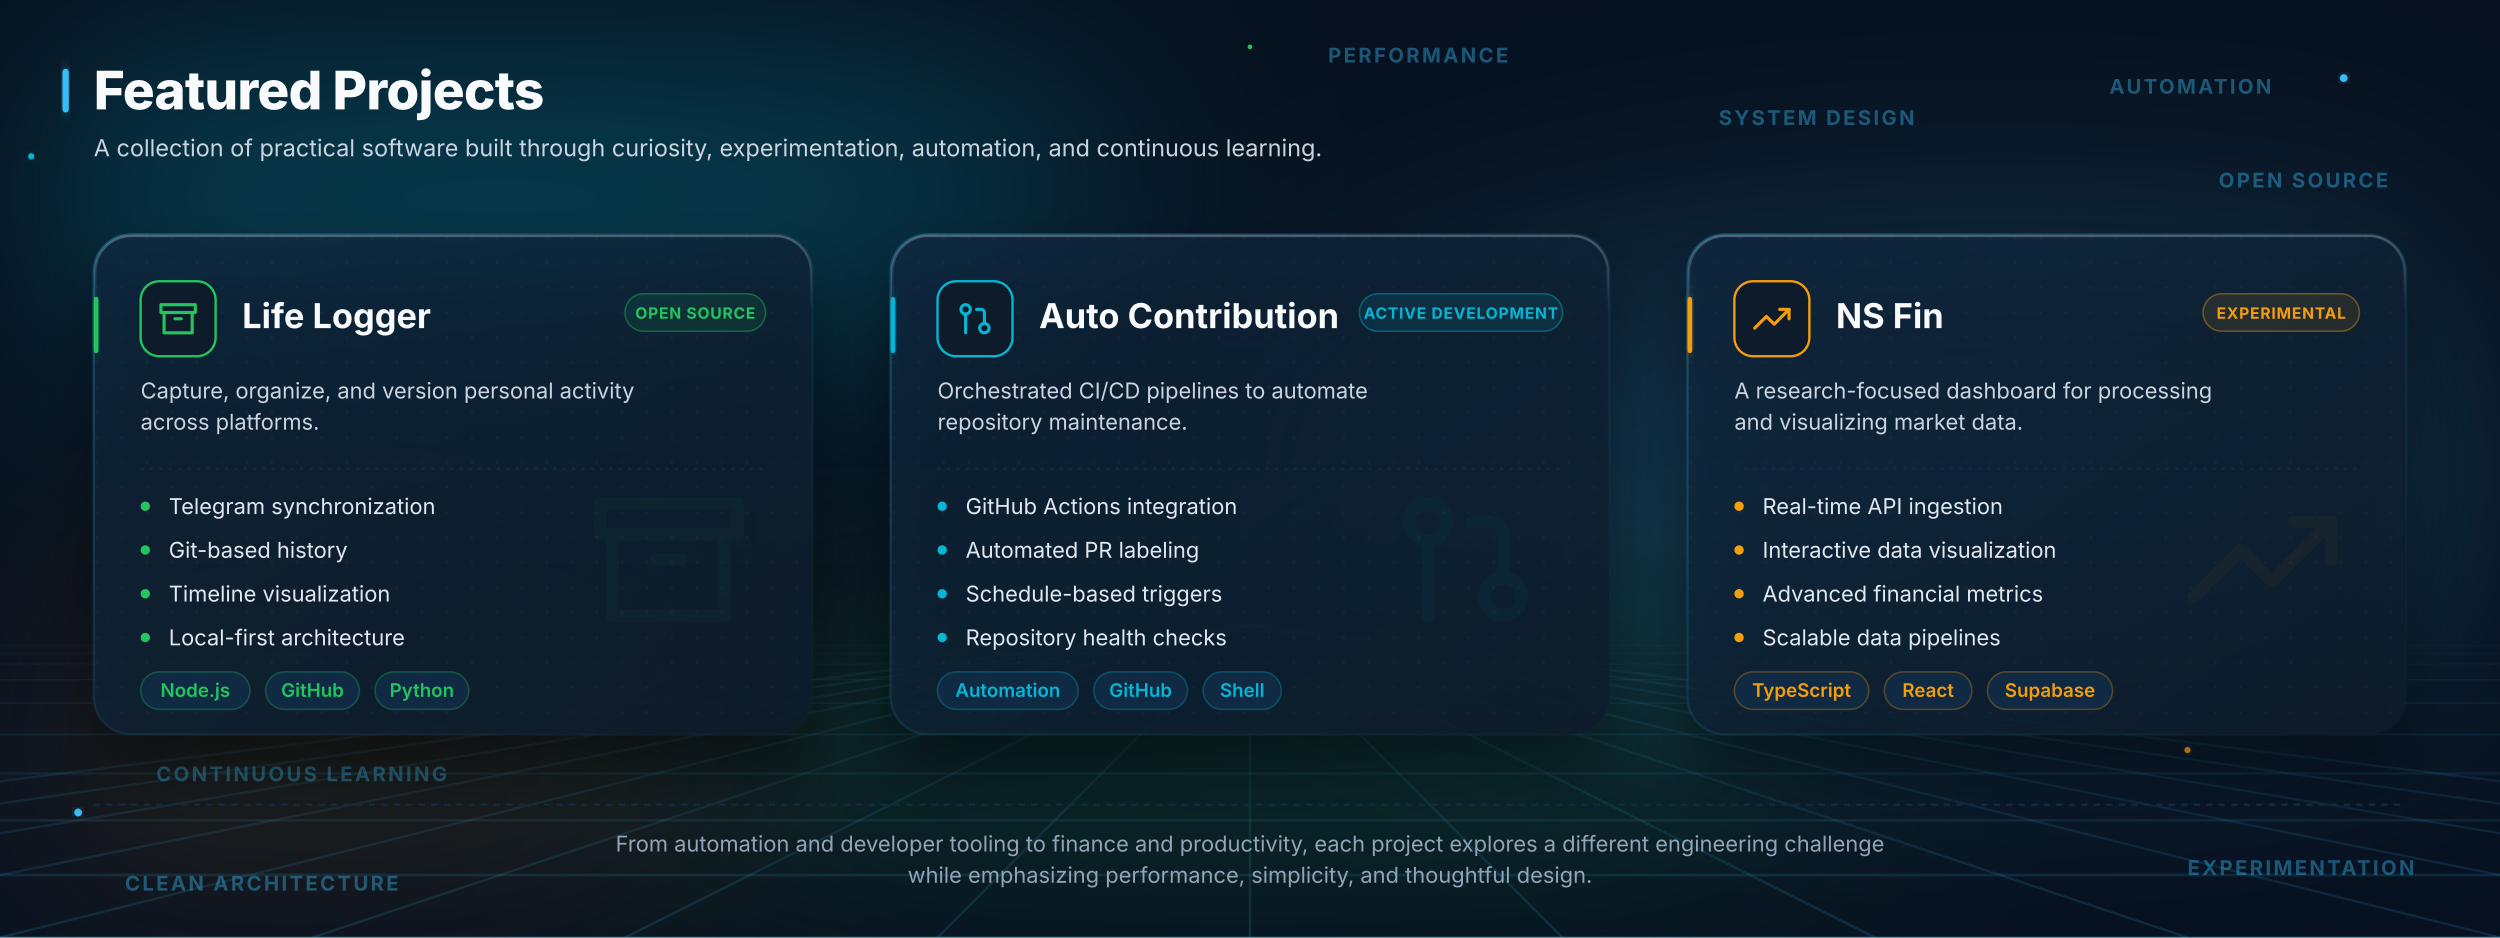
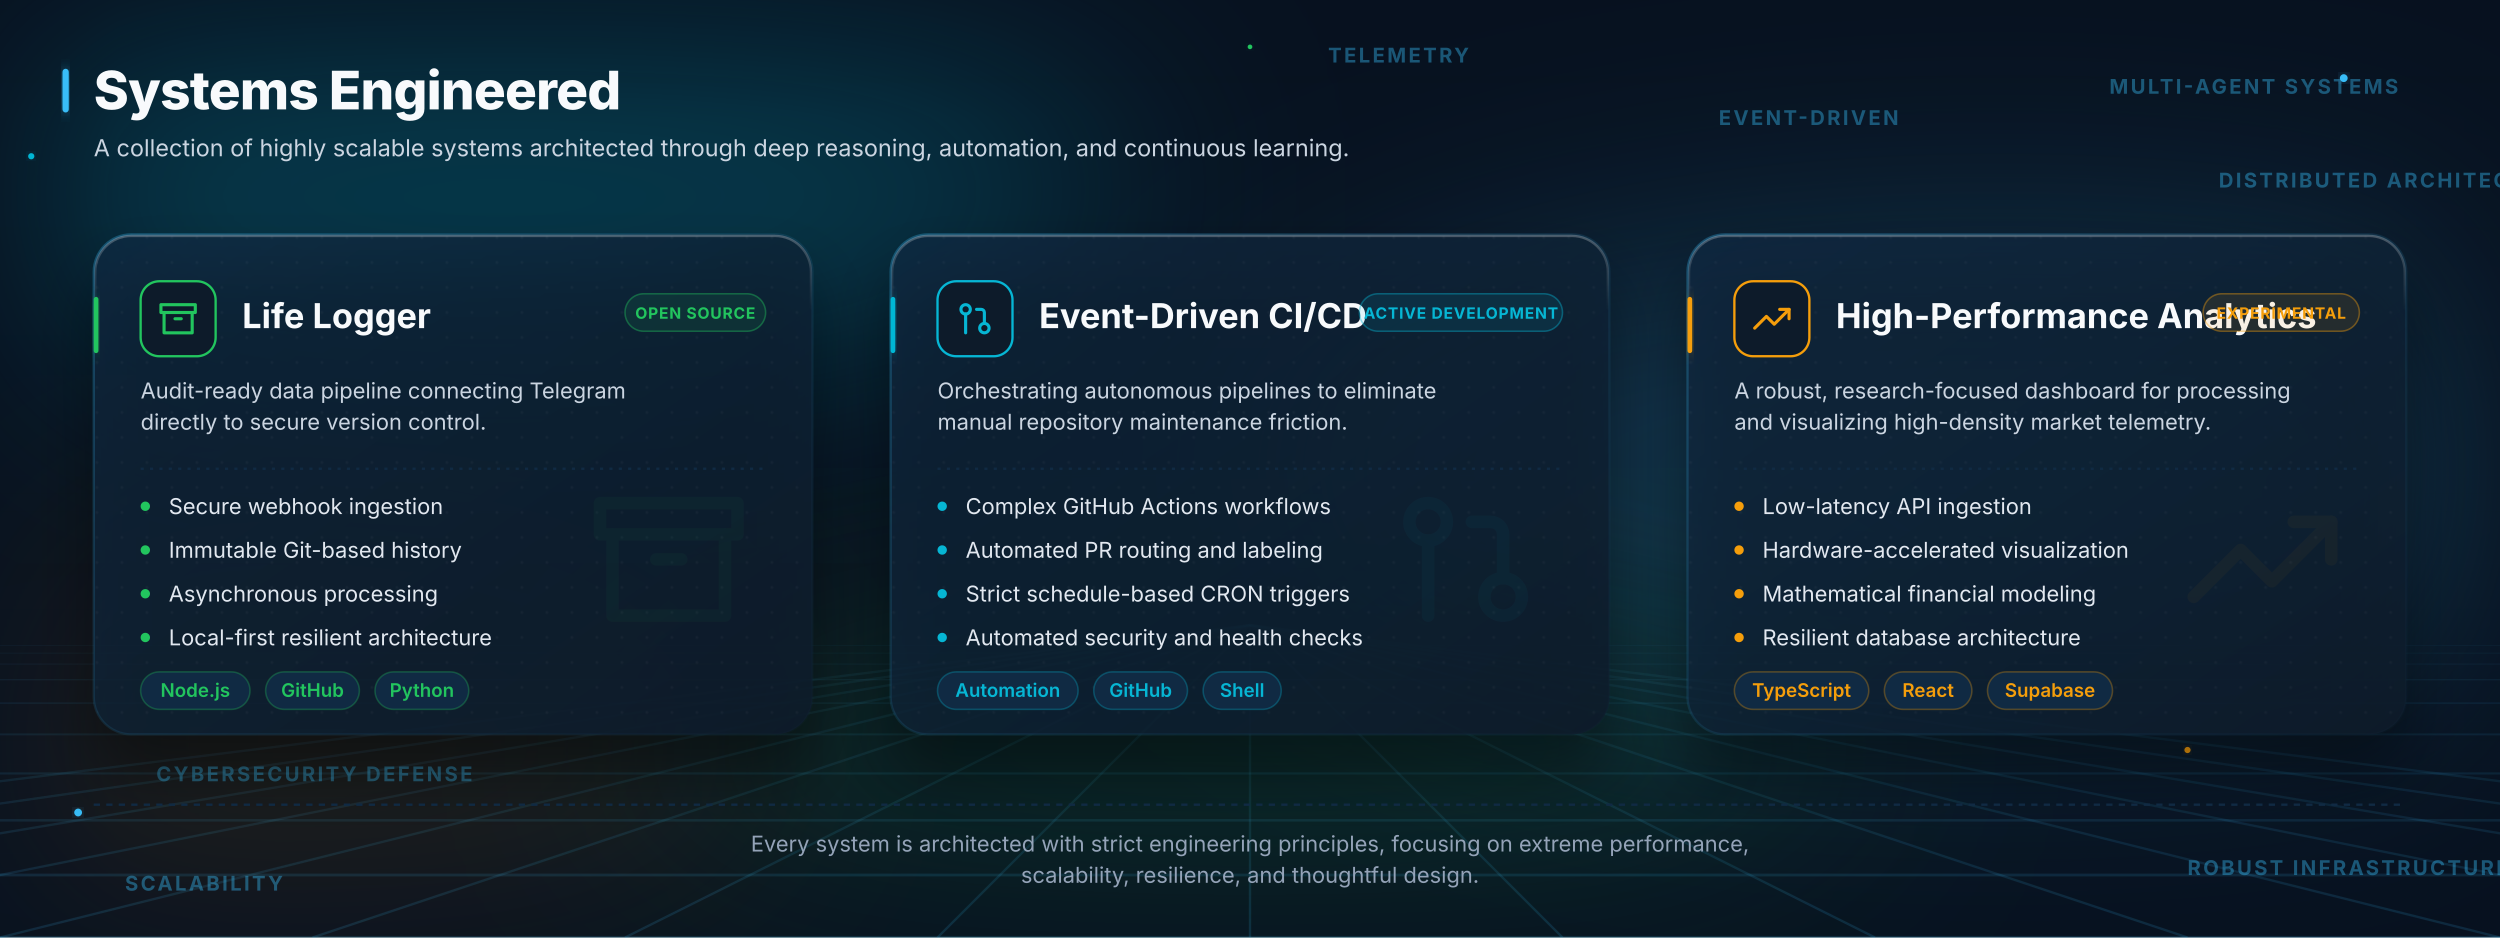
<svg xmlns="http://www.w3.org/2000/svg" viewBox="0 0 1600 600" width="1600" height="600">
  <defs>
    <linearGradient id="bgSpace" x1="0" y1="0" x2="0" y2="1">
      <stop offset="0%" stop-color="#07111F" stop-opacity="1" />
      <stop offset="50%" stop-color="#07111F" stop-opacity="0.9" />
      <stop offset="85%" stop-color="#07111F" stop-opacity="0.3" />
      <stop offset="100%" stop-color="#07111F" stop-opacity="0.0" />
    </linearGradient>
    <filter id="aurora-blur" x="-50%" y="-50%" width="200%" height="200%">
      <feGaussianBlur stdDeviation="80" />
    </filter>
    <pattern id="card-mesh" width="16" height="16" patternUnits="userSpaceOnUse">
      <circle cx="2" cy="2" r="1" fill="#F8FAFC" opacity="0.03" />
    </pattern>
    <linearGradient id="pg-cardGrad" x1="0" y1="0" x2="1" y2="1">
      <stop offset="0%" stop-color="#102A43" stop-opacity="0.65" />
      <stop offset="100%" stop-color="#0D1B2A" stop-opacity="0.9" />
    </linearGradient>
    <linearGradient id="pg-cardBorder" x1="0" y1="0" x2="1" y2="1">
      <stop offset="0%" stop-color="#38BDF8" stop-opacity="0.3" />
      <stop offset="100%" stop-color="#102A43" stop-opacity="0.1" />
    </linearGradient>
    <linearGradient id="topHighlight" x1="0" y1="0" x2="0" y2="1">
      <stop offset="0%" stop-color="#F8FAFC" stop-opacity="0.25" />
      <stop offset="15%" stop-color="#F8FAFC" stop-opacity="0.0" />
      <stop offset="100%" stop-color="#F8FAFC" stop-opacity="0.0" />
    </linearGradient>
    <filter id="card-shadow" x="-20%" y="-20%" width="140%" height="140%">
      <feGaussianBlur stdDeviation="20" result="blur" />
      <feColorMatrix type="matrix" values="0 0 0 0 0   0 0 0 0 0   0 0 0 0 0  0 0 0 0.6 0" />
    </filter>
    <filter id="pg-glow" x="-20%" y="-20%" width="140%" height="140%">
      <feGaussianBlur stdDeviation="4" result="blur" />
      <feMerge>
        <feMergeNode in="blur" />
        <feMergeNode in="SourceGraphic" />
      </feMerge>
    </filter>
  </defs>
  <style>
    @keyframes floatUp1 {
      0%, 100% { transform: translateY(0); }
      50% { transform: translateY(-8px); }
    }
    @keyframes floatUp2 {
      0%, 100% { transform: translateY(0); }
      50% { transform: translateY(-6px); }
    }
    @keyframes floatUp3 {
      0%, 100% { transform: translateY(0); }
      50% { transform: translateY(-10px); }
    }
    @keyframes borderPulse {
      0%, 100% { stroke-opacity: 0.3; }
      50% { stroke-opacity: 0.8; }
    }
    @keyframes particleDrift {
      0% { transform: translate(0, 0); opacity: 0; }
      20% { opacity: 0.5; }
      80% { opacity: 0.5; }
      100% { transform: translate(15px, -30px); opacity: 0; }
    }
    .floating-card-1 { animation: floatUp1 6s ease-in-out infinite; }
    .floating-card-2 { animation: floatUp2 7s ease-in-out infinite 1s; }
    .floating-card-3 { animation: floatUp3 8s ease-in-out infinite 2s; }
    .animated-border { animation: borderPulse 4s ease-in-out infinite; }
    .particle { animation: particleDrift linear infinite; }
  </style>
  <rect width="1600" height="600" fill="#07111F" />
  <g stroke="#38BDF8" stroke-opacity="0.15">
    <line x1="0" y1="600" x2="1600" y2="600" stroke-width="2" />
    <line x1="0" y1="560" x2="1600" y2="560" stroke-width="1.8" />
    <line x1="0" y1="525" x2="1600" y2="525" stroke-width="1.6" />
    <line x1="0" y1="495" x2="1600" y2="495" stroke-width="1.4" />
    <line x1="0" y1="470" x2="1600" y2="470" stroke-width="1.2" />
    <line x1="0" y1="450" x2="1600" y2="450" stroke-width="1.0" />
    <line x1="0" y1="435" x2="1600" y2="435" stroke-width="0.8" />
    <line x1="0" y1="425" x2="1600" y2="425" stroke-width="0.6" />
    <line x1="0" y1="418" x2="1600" y2="418" stroke-width="0.5" />
    <line x1="0" y1="413" x2="1600" y2="413" stroke-width="0.4" />
    <line x1="800" y1="400" x2="800" y2="600" stroke-width="1.5" />
    <line x1="800" y1="400" x2="600" y2="600" stroke-width="1.5" />
    <line x1="800" y1="400" x2="1000" y2="600" stroke-width="1.5" />
    <line x1="800" y1="400" x2="400" y2="600" stroke-width="1.5" />
    <line x1="800" y1="400" x2="1200" y2="600" stroke-width="1.5" />
    <line x1="800" y1="400" x2="200" y2="600" stroke-width="1.5" />
    <line x1="800" y1="400" x2="1400" y2="600" stroke-width="1.5" />
    <line x1="800" y1="400" x2="0" y2="600" stroke-width="1.5" />
    <line x1="800" y1="400" x2="1600" y2="600" stroke-width="1.5" />
    <line x1="800" y1="400" x2="-200" y2="600" stroke-width="1.5" />
    <line x1="800" y1="400" x2="1800" y2="600" stroke-width="1.5" />
    <line x1="800" y1="400" x2="-400" y2="600" stroke-width="1.5" />
    <line x1="800" y1="400" x2="2000" y2="600" stroke-width="1.5" />
    <line x1="800" y1="400" x2="-600" y2="600" stroke-width="1.5" />
    <line x1="800" y1="400" x2="2200" y2="600" stroke-width="1.5" />
    <line x1="800" y1="400" x2="-800" y2="600" stroke-width="1.5" />
    <line x1="800" y1="400" x2="2400" y2="600" stroke-width="1.5" />
  </g>
  <rect width="1600" height="600" fill="url(#bgSpace)" />
  <ellipse cx="20%" cy="20%" rx="25%" ry="20%" fill="#06B6D4" filter="url(#aurora-blur)" opacity="0.25" />
  <ellipse cx="80%" cy="50%" rx="30%" ry="25%" fill="#38BDF8" filter="url(#aurora-blur)" opacity="0.2" />
  <ellipse cx="50%" cy="80%" rx="25%" ry="15%" fill="#22C55E" filter="url(#aurora-blur)" opacity="0.15" />
  <ellipse cx="10%" cy="80%" rx="20%" ry="20%" fill="#F59E0B" filter="url(#aurora-blur)" opacity="0.1" />
  <g font-family="system-ui, -apple-system, sans-serif" font-size="13" fill="#38BDF8" opacity="0.4" font-weight="700" letter-spacing="1.5">
-     <text x="1350" y="60" class="particle" style="animation-duration: 20s;">AUTOMATION</text>
-     <text x="1420" y="120" class="particle" style="animation-duration: 24s; animation-delay: 2s;">OPEN SOURCE</text>
-     <text x="1100" y="80" class="particle" style="animation-duration: 22s; animation-delay: 1s;">SYSTEM DESIGN</text>
-     <text x="850" y="40" class="particle" style="animation-duration: 26s; animation-delay: 3s;">PERFORMANCE</text>
-     <text x="80" y="570" class="particle" style="animation-duration: 23s; animation-delay: 0s;">CLEAN ARCHITECTURE</text>
-     <text x="1400" y="560" class="particle" style="animation-duration: 25s; animation-delay: 4s;">EXPERIMENTATION</text>
-     <text x="100" y="500" class="particle" style="animation-duration: 28s; animation-delay: 2s;">CONTINUOUS LEARNING</text>
+     <text x="1350" y="60" class="particle" style="animation-duration: 20s;">MULTI-AGENT SYSTEMS</text>
+     <text x="1420" y="120" class="particle" style="animation-duration: 24s; animation-delay: 2s;">DISTRIBUTED ARCHITECTURE</text>
+     <text x="1100" y="80" class="particle" style="animation-duration: 22s; animation-delay: 1s;">EVENT-DRIVEN</text>
+     <text x="850" y="40" class="particle" style="animation-duration: 26s; animation-delay: 3s;">TELEMETRY</text>
+     <text x="80" y="570" class="particle" style="animation-duration: 23s; animation-delay: 0s;">SCALABILITY</text>
+     <text x="1400" y="560" class="particle" style="animation-duration: 25s; animation-delay: 4s;">ROBUST INFRASTRUCTURE</text>
+     <text x="100" y="500" class="particle" style="animation-duration: 28s; animation-delay: 2s;">CYBERSECURITY DEFENSE</text>
  </g>
  <circle cx="20" cy="100" r="2" fill="#06B6D4" class="particle" style="animation-duration: 9s;" filter="url(#pg-glow)" />
  <circle cx="1500" cy="50" r="2.5" fill="#38BDF8" class="particle" style="animation-duration: 14s;" filter="url(#pg-glow)" />
  <circle cx="800" cy="30" r="1.5" fill="#22C55E" class="particle" style="animation-duration: 11s;" filter="url(#pg-glow)" />
  <circle cx="1400" cy="480" r="2" fill="#F59E0B" class="particle" style="animation-duration: 15s;" filter="url(#pg-glow)" />
  <circle cx="50" cy="520" r="2.5" fill="#38BDF8" class="particle" style="animation-duration: 12s;" filter="url(#pg-glow)" />
  <g>
    <rect x="40" y="44" width="4" height="28" rx="2" fill="#38BDF8" filter="url(#pg-glow)" />
-     <text x="60" y="70" font-family="system-ui, -apple-system, sans-serif" font-size="34" font-weight="800" fill="#F8FAFC" letter-spacing="-0.5">Featured Projects</text>
-     <text x="60" y="100" font-family="system-ui, -apple-system, sans-serif" font-size="15" fill="#CBD5E1">A collection of practical software built through curiosity, experimentation, automation, and continuous learning.</text>
+     <text x="60" y="70" font-family="system-ui, -apple-system, sans-serif" font-size="34" font-weight="800" fill="#F8FAFC" letter-spacing="-0.5">Systems Engineered</text>
+     <text x="60" y="100" font-family="system-ui, -apple-system, sans-serif" font-size="15" fill="#CBD5E1">A collection of highly scalable systems architected through deep reasoning, automation, and continuous learning.</text>
  </g>
  <g transform="translate(60, 150)">
    <g class="floating-card-1">
      <rect x="0" y="25" width="460" height="320" rx="24" fill="#000000" filter="url(#card-shadow)" opacity="0.65" />
      <rect x="0" y="0" width="460" height="320" rx="24" fill="url(#pg-cardGrad)" />
      <rect x="0" y="0" width="460" height="320" rx="24" fill="url(#card-mesh)" />
      <rect x="0" y="0" width="460" height="320" rx="24" fill="none" stroke="url(#pg-cardBorder)" stroke-width="1.5" class="animated-border" />
      <rect x="1" y="1" width="458" height="318" rx="23" fill="none" stroke="url(#topHighlight)" stroke-width="1.5" />
      <rect x="0" y="40" width="3" height="36" rx="1.5" fill="#22C55E" filter="url(#pg-glow)" />
      <g transform="translate(320, 160) scale(4)" opacity="0.04" fill="none" stroke="#22C55E" stroke-width="2" stroke-linecap="round" stroke-linejoin="round">
        <polyline points="21 8 21 21 3 21 3 8" />
        <rect x="1" y="3" width="22" height="5" />
        <line x1="10" y1="12" x2="14" y2="12" />
      </g>
      <rect x="30" y="30" width="48" height="48" rx="12" fill="#0D1B2A" stroke="#22C55E" stroke-width="1.5" />
      <g transform="translate(42, 42)" fill="none" stroke="#22C55E" stroke-width="2" stroke-linecap="round" stroke-linejoin="round">
        <polyline points="21 8 21 21 3 21 3 8" />
        <rect x="1" y="3" width="22" height="5" />
        <line x1="10" y1="12" x2="14" y2="12" />
      </g>
      <text x="95" y="60" font-family="system-ui, -apple-system, sans-serif" font-size="22" font-weight="700" fill="#F8FAFC">Life Logger</text>
      <rect x="340" y="38" width="90" height="24" rx="12" fill="#22C55E" fill-opacity="0.1" stroke="#22C55E" stroke-opacity="0.4" />
      <text x="385" y="54" font-family="system-ui, -apple-system, sans-serif" font-size="10" fill="#22C55E" text-anchor="middle" font-weight="700" letter-spacing="0.5">OPEN SOURCE</text>
-       <text x="30" y="105" font-family="system-ui, -apple-system, sans-serif" font-size="14" fill="#CBD5E1">Capture, organize, and version personal activity</text>
-       <text x="30" y="125" font-family="system-ui, -apple-system, sans-serif" font-size="14" fill="#CBD5E1">across platforms.</text>
+       <text x="30" y="105" font-family="system-ui, -apple-system, sans-serif" font-size="14" fill="#CBD5E1">Audit-ready data pipeline connecting Telegram</text>
+       <text x="30" y="125" font-family="system-ui, -apple-system, sans-serif" font-size="14" fill="#CBD5E1">directly to secure version control.</text>
      <line x1="30" y1="150" x2="430" y2="150" stroke="#102A43" stroke-width="1.5" stroke-dasharray="2 4" />
      <rect x="30" y="171" width="6" height="6" rx="3" fill="#22C55E" />
-       <text x="48" y="179" font-family="system-ui, -apple-system, sans-serif" font-size="14" fill="#E2E8F0">Telegram synchronization</text>
+       <text x="48" y="179" font-family="system-ui, -apple-system, sans-serif" font-size="14" fill="#E2E8F0">Secure webhook ingestion</text>
      <rect x="30" y="199" width="6" height="6" rx="3" fill="#22C55E" />
-       <text x="48" y="207" font-family="system-ui, -apple-system, sans-serif" font-size="14" fill="#E2E8F0">Git-based history</text>
+       <text x="48" y="207" font-family="system-ui, -apple-system, sans-serif" font-size="14" fill="#E2E8F0">Immutable Git-based history</text>
      <rect x="30" y="227" width="6" height="6" rx="3" fill="#22C55E" />
-       <text x="48" y="235" font-family="system-ui, -apple-system, sans-serif" font-size="14" fill="#E2E8F0">Timeline visualization</text>
+       <text x="48" y="235" font-family="system-ui, -apple-system, sans-serif" font-size="14" fill="#E2E8F0">Asynchronous processing</text>
      <rect x="30" y="255" width="6" height="6" rx="3" fill="#22C55E" />
-       <text x="48" y="263" font-family="system-ui, -apple-system, sans-serif" font-size="14" fill="#E2E8F0">Local-first architecture</text>
+       <text x="48" y="263" font-family="system-ui, -apple-system, sans-serif" font-size="14" fill="#E2E8F0">Local-first resilient architecture</text>
      <g font-family="system-ui, -apple-system, sans-serif" font-size="12" font-weight="600">
        <rect x="30" y="280" width="70" height="24" rx="12" fill="#102A43" stroke="#22C55E" stroke-opacity="0.3" />
        <text x="65" y="296" fill="#22C55E" text-anchor="middle">Node.js</text>
        <rect x="110" y="280" width="60" height="24" rx="12" fill="#102A43" stroke="#22C55E" stroke-opacity="0.3" />
        <text x="140" y="296" fill="#22C55E" text-anchor="middle">GitHub</text>
        <rect x="180" y="280" width="60" height="24" rx="12" fill="#102A43" stroke="#22C55E" stroke-opacity="0.3" />
        <text x="210" y="296" fill="#22C55E" text-anchor="middle">Python</text>
      </g>
    </g>
  </g>
  <g transform="translate(570, 150)">
    <g class="floating-card-2">
      <rect x="0" y="25" width="460" height="320" rx="24" fill="#000000" filter="url(#card-shadow)" opacity="0.65" />
      <rect x="0" y="0" width="460" height="320" rx="24" fill="url(#pg-cardGrad)" />
      <rect x="0" y="0" width="460" height="320" rx="24" fill="url(#card-mesh)" />
      <rect x="0" y="0" width="460" height="320" rx="24" fill="none" stroke="url(#pg-cardBorder)" stroke-width="1.5" class="animated-border" />
      <rect x="1" y="1" width="458" height="318" rx="23" fill="none" stroke="url(#topHighlight)" stroke-width="1.5" />
      <rect x="0" y="40" width="3" height="36" rx="1.5" fill="#06B6D4" filter="url(#pg-glow)" />
      <g transform="translate(320, 160) scale(4)" opacity="0.04" fill="none" stroke="#06B6D4" stroke-width="2" stroke-linecap="round" stroke-linejoin="round">
        <circle cx="18" cy="18" r="3" />
        <circle cx="6" cy="6" r="3" />
        <path d="M13 6h3a2 2 0 0 1 2 2v7" />
        <line x1="6" y1="9" x2="6" y2="21" />
      </g>
      <rect x="30" y="30" width="48" height="48" rx="12" fill="#0D1B2A" stroke="#06B6D4" stroke-width="1.5" />
      <g transform="translate(42, 42)" fill="none" stroke="#06B6D4" stroke-width="2" stroke-linecap="round" stroke-linejoin="round">
        <circle cx="18" cy="18" r="3" />
        <circle cx="6" cy="6" r="3" />
        <path d="M13 6h3a2 2 0 0 1 2 2v7" />
        <line x1="6" y1="9" x2="6" y2="21" />
      </g>
-       <text x="95" y="60" font-family="system-ui, -apple-system, sans-serif" font-size="22" font-weight="700" fill="#F8FAFC">Auto Contribution</text>
+       <text x="95" y="60" font-family="system-ui, -apple-system, sans-serif" font-size="22" font-weight="700" fill="#F8FAFC">Event-Driven CI/CD</text>
      <rect x="300" y="38" width="130" height="24" rx="12" fill="#06B6D4" fill-opacity="0.1" stroke="#06B6D4" stroke-opacity="0.4" />
      <text x="365" y="54" font-family="system-ui, -apple-system, sans-serif" font-size="10" fill="#06B6D4" text-anchor="middle" font-weight="700" letter-spacing="0.5">ACTIVE DEVELOPMENT</text>
-       <text x="30" y="105" font-family="system-ui, -apple-system, sans-serif" font-size="14" fill="#CBD5E1">Orchestrated CI/CD pipelines to automate</text>
-       <text x="30" y="125" font-family="system-ui, -apple-system, sans-serif" font-size="14" fill="#CBD5E1">repository maintenance.</text>
+       <text x="30" y="105" font-family="system-ui, -apple-system, sans-serif" font-size="14" fill="#CBD5E1">Orchestrating autonomous pipelines to eliminate</text>
+       <text x="30" y="125" font-family="system-ui, -apple-system, sans-serif" font-size="14" fill="#CBD5E1">manual repository maintenance friction.</text>
      <line x1="30" y1="150" x2="430" y2="150" stroke="#102A43" stroke-width="1.5" stroke-dasharray="2 4" />
      <rect x="30" y="171" width="6" height="6" rx="3" fill="#06B6D4" />
-       <text x="48" y="179" font-family="system-ui, -apple-system, sans-serif" font-size="14" fill="#E2E8F0">GitHub Actions integration</text>
+       <text x="48" y="179" font-family="system-ui, -apple-system, sans-serif" font-size="14" fill="#E2E8F0">Complex GitHub Actions workflows</text>
      <rect x="30" y="199" width="6" height="6" rx="3" fill="#06B6D4" />
-       <text x="48" y="207" font-family="system-ui, -apple-system, sans-serif" font-size="14" fill="#E2E8F0">Automated PR labeling</text>
+       <text x="48" y="207" font-family="system-ui, -apple-system, sans-serif" font-size="14" fill="#E2E8F0">Automated PR routing and labeling</text>
      <rect x="30" y="227" width="6" height="6" rx="3" fill="#06B6D4" />
-       <text x="48" y="235" font-family="system-ui, -apple-system, sans-serif" font-size="14" fill="#E2E8F0">Schedule-based triggers</text>
+       <text x="48" y="235" font-family="system-ui, -apple-system, sans-serif" font-size="14" fill="#E2E8F0">Strict schedule-based CRON triggers</text>
      <rect x="30" y="255" width="6" height="6" rx="3" fill="#06B6D4" />
-       <text x="48" y="263" font-family="system-ui, -apple-system, sans-serif" font-size="14" fill="#E2E8F0">Repository health checks</text>
+       <text x="48" y="263" font-family="system-ui, -apple-system, sans-serif" font-size="14" fill="#E2E8F0">Automated security and health checks</text>
      <g font-family="system-ui, -apple-system, sans-serif" font-size="12" font-weight="600">
        <rect x="30" y="280" width="90" height="24" rx="12" fill="#102A43" stroke="#06B6D4" stroke-opacity="0.3" />
        <text x="75" y="296" fill="#06B6D4" text-anchor="middle">Automation</text>
        <rect x="130" y="280" width="60" height="24" rx="12" fill="#102A43" stroke="#06B6D4" stroke-opacity="0.3" />
        <text x="160" y="296" fill="#06B6D4" text-anchor="middle">GitHub</text>
        <rect x="200" y="280" width="50" height="24" rx="12" fill="#102A43" stroke="#06B6D4" stroke-opacity="0.3" />
        <text x="225" y="296" fill="#06B6D4" text-anchor="middle">Shell</text>
      </g>
    </g>
  </g>
  <g transform="translate(1080, 150)">
    <g class="floating-card-3">
      <rect x="0" y="25" width="460" height="320" rx="24" fill="#000000" filter="url(#card-shadow)" opacity="0.65" />
      <rect x="0" y="0" width="460" height="320" rx="24" fill="url(#pg-cardGrad)" />
      <rect x="0" y="0" width="460" height="320" rx="24" fill="url(#card-mesh)" />
      <rect x="0" y="0" width="460" height="320" rx="24" fill="none" stroke="url(#pg-cardBorder)" stroke-width="1.5" class="animated-border" />
      <rect x="1" y="1" width="458" height="318" rx="23" fill="none" stroke="url(#topHighlight)" stroke-width="1.5" />
      <rect x="0" y="40" width="3" height="36" rx="1.5" fill="#F59E0B" filter="url(#pg-glow)" />
      <g transform="translate(320, 160) scale(4)" opacity="0.04" fill="none" stroke="#F59E0B" stroke-width="2" stroke-linecap="round" stroke-linejoin="round">
        <polyline points="23 6 13.5 15.5 8.5 10.5 1 18" />
        <polyline points="17 6 23 6 23 12" />
      </g>
      <rect x="30" y="30" width="48" height="48" rx="12" fill="#0D1B2A" stroke="#F59E0B" stroke-width="1.5" />
      <g transform="translate(42, 42)" fill="none" stroke="#F59E0B" stroke-width="2" stroke-linecap="round" stroke-linejoin="round">
        <polyline points="23 6 13.5 15.5 8.5 10.5 1 18" />
        <polyline points="17 6 23 6 23 12" />
      </g>
-       <text x="95" y="60" font-family="system-ui, -apple-system, sans-serif" font-size="22" font-weight="700" fill="#F8FAFC">NS Fin</text>
+       <text x="95" y="60" font-family="system-ui, -apple-system, sans-serif" font-size="22" font-weight="700" fill="#F8FAFC">High-Performance Analytics</text>
      <rect x="330" y="38" width="100" height="24" rx="12" fill="#F59E0B" fill-opacity="0.1" stroke="#F59E0B" stroke-opacity="0.4" />
      <text x="380" y="54" font-family="system-ui, -apple-system, sans-serif" font-size="10" fill="#F59E0B" text-anchor="middle" font-weight="700" letter-spacing="0.5">EXPERIMENTAL</text>
-       <text x="30" y="105" font-family="system-ui, -apple-system, sans-serif" font-size="14" fill="#CBD5E1">A research-focused dashboard for processing</text>
-       <text x="30" y="125" font-family="system-ui, -apple-system, sans-serif" font-size="14" fill="#CBD5E1">and visualizing market data.</text>
+       <text x="30" y="105" font-family="system-ui, -apple-system, sans-serif" font-size="14" fill="#CBD5E1">A robust, research-focused dashboard for processing</text>
+       <text x="30" y="125" font-family="system-ui, -apple-system, sans-serif" font-size="14" fill="#CBD5E1">and visualizing high-density market telemetry.</text>
      <line x1="30" y1="150" x2="430" y2="150" stroke="#102A43" stroke-width="1.5" stroke-dasharray="2 4" />
      <rect x="30" y="171" width="6" height="6" rx="3" fill="#F59E0B" />
-       <text x="48" y="179" font-family="system-ui, -apple-system, sans-serif" font-size="14" fill="#E2E8F0">Real-time API ingestion</text>
+       <text x="48" y="179" font-family="system-ui, -apple-system, sans-serif" font-size="14" fill="#E2E8F0">Low-latency API ingestion</text>
      <rect x="30" y="199" width="6" height="6" rx="3" fill="#F59E0B" />
-       <text x="48" y="207" font-family="system-ui, -apple-system, sans-serif" font-size="14" fill="#E2E8F0">Interactive data visualization</text>
+       <text x="48" y="207" font-family="system-ui, -apple-system, sans-serif" font-size="14" fill="#E2E8F0">Hardware-accelerated visualization</text>
      <rect x="30" y="227" width="6" height="6" rx="3" fill="#F59E0B" />
-       <text x="48" y="235" font-family="system-ui, -apple-system, sans-serif" font-size="14" fill="#E2E8F0">Advanced financial metrics</text>
+       <text x="48" y="235" font-family="system-ui, -apple-system, sans-serif" font-size="14" fill="#E2E8F0">Mathematical financial modeling</text>
      <rect x="30" y="255" width="6" height="6" rx="3" fill="#F59E0B" />
-       <text x="48" y="263" font-family="system-ui, -apple-system, sans-serif" font-size="14" fill="#E2E8F0">Scalable data pipelines</text>
+       <text x="48" y="263" font-family="system-ui, -apple-system, sans-serif" font-size="14" fill="#E2E8F0">Resilient database architecture</text>
      <g font-family="system-ui, -apple-system, sans-serif" font-size="12" font-weight="600">
        <rect x="30" y="280" width="86" height="24" rx="12" fill="#102A43" stroke="#F59E0B" stroke-opacity="0.3" />
        <text x="73" y="296" fill="#F59E0B" text-anchor="middle">TypeScript</text>
        <rect x="126" y="280" width="56" height="24" rx="12" fill="#102A43" stroke="#F59E0B" stroke-opacity="0.3" />
        <text x="154" y="296" fill="#F59E0B" text-anchor="middle">React</text>
        <rect x="192" y="280" width="80" height="24" rx="12" fill="#102A43" stroke="#F59E0B" stroke-opacity="0.3" />
        <text x="232" y="296" fill="#F59E0B" text-anchor="middle">Supabase</text>
      </g>
    </g>
  </g>
  <g>
    <line x1="60" y1="515" x2="1540" y2="515" stroke="#102A43" stroke-width="1.5" stroke-dasharray="4 4" />
-     <text x="800" y="545" font-family="system-ui, -apple-system, sans-serif" font-size="14" fill="#94A3B8" text-anchor="middle">From automation and developer tooling to finance and productivity, each project explores a different engineering challenge</text>
-     <text x="800" y="565" font-family="system-ui, -apple-system, sans-serif" font-size="14" fill="#94A3B8" text-anchor="middle">while emphasizing performance, simplicity, and thoughtful design.</text>
+     <text x="800" y="545" font-family="system-ui, -apple-system, sans-serif" font-size="14" fill="#94A3B8" text-anchor="middle">Every system is architected with strict engineering principles, focusing on extreme performance,</text>
+     <text x="800" y="565" font-family="system-ui, -apple-system, sans-serif" font-size="14" fill="#94A3B8" text-anchor="middle">scalability, resilience, and thoughtful design.</text>
  </g>
</svg>
